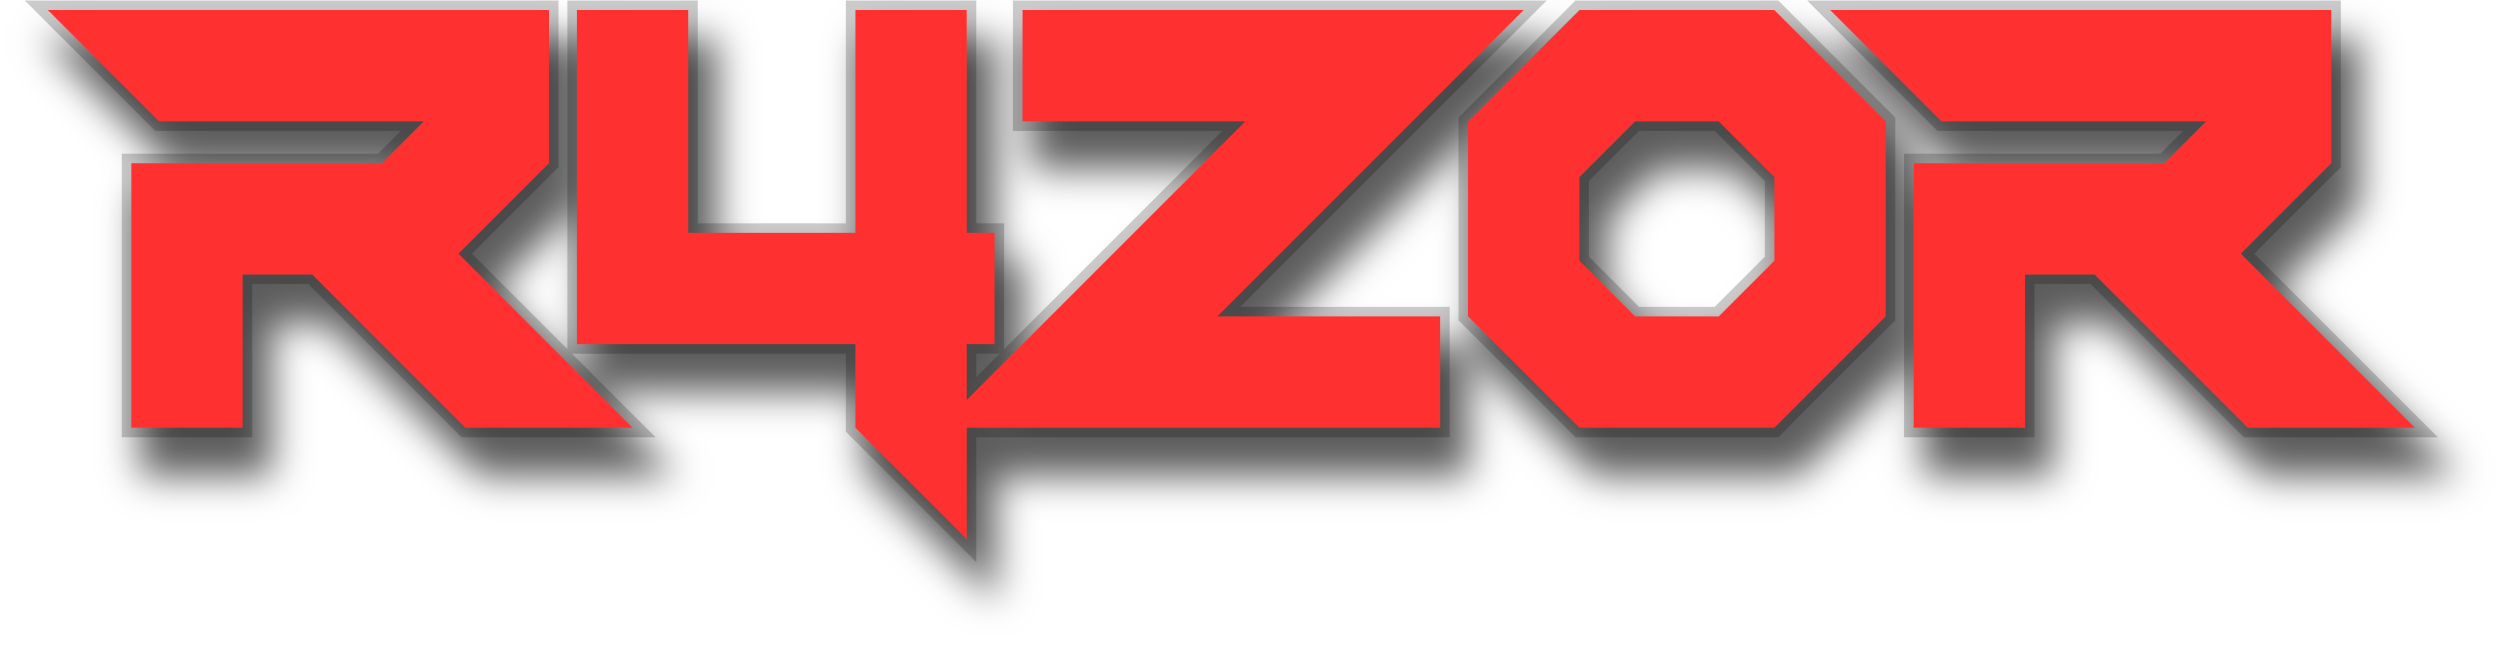
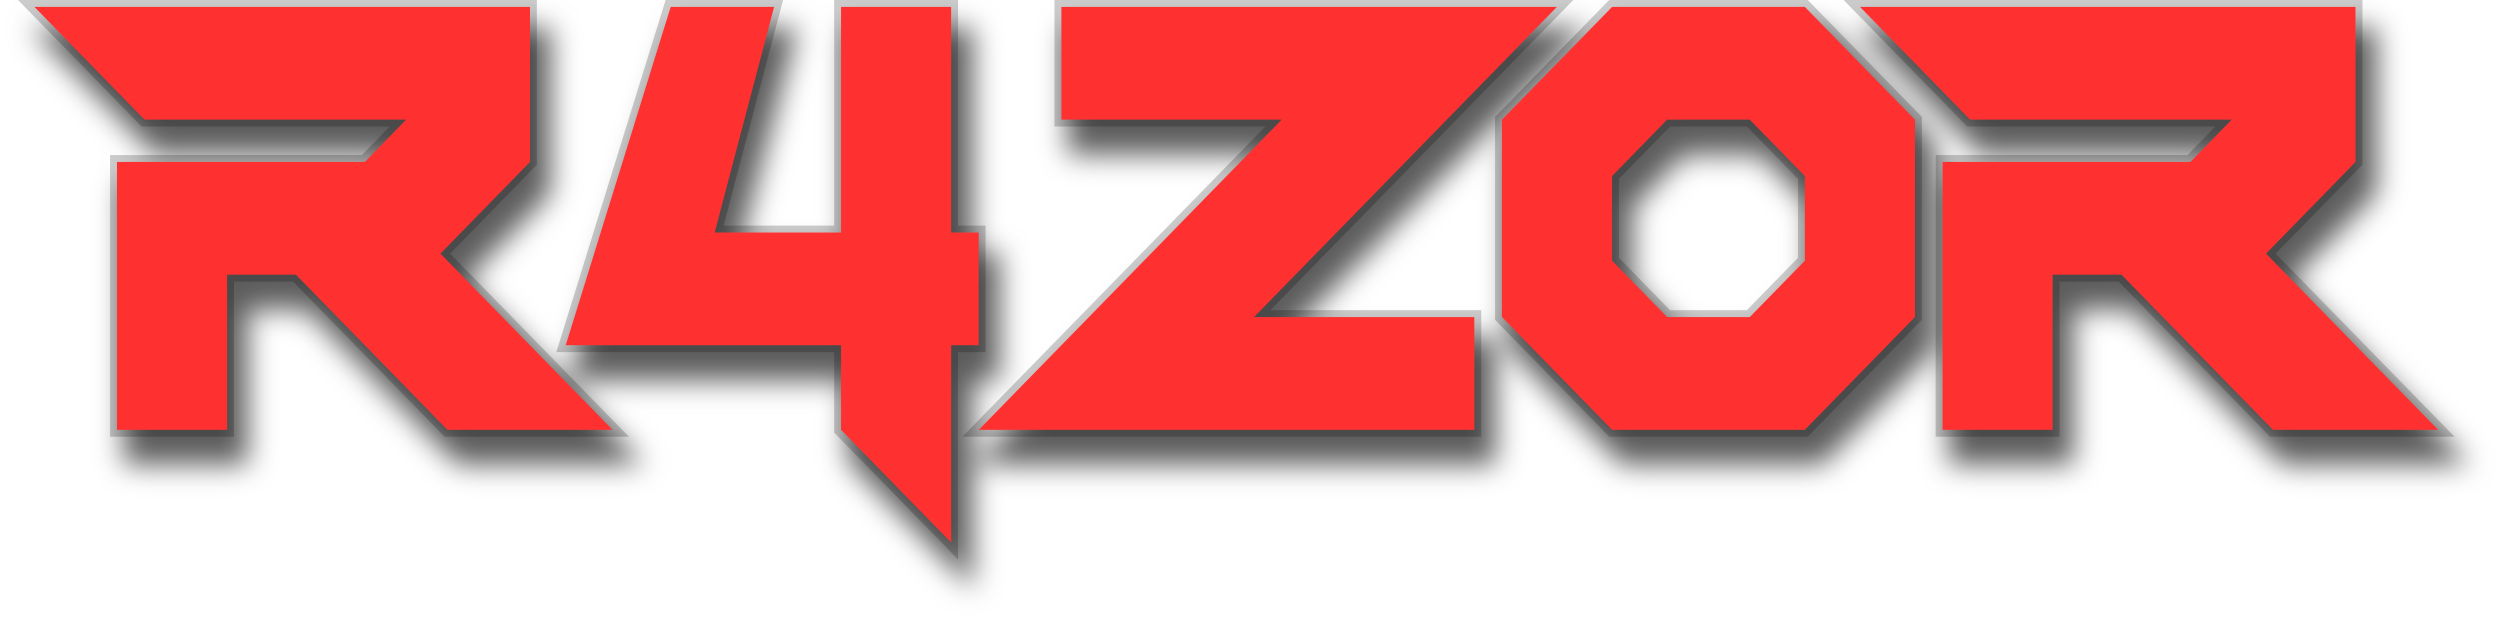
- <svg xmlns="http://www.w3.org/2000/svg" width="263" height="68" viewBox="0 0 263 68" fill="none">
+ <svg xmlns="http://www.w3.org/2000/svg" width="364" height="90" viewBox="0 0 364 90" fill="none">
  <g filter="url(#filter0_d)">
-     <path d="M40.18 17.168L44.574 12.773H16.742L5.023 1.055H57.758V17.168L48.236 26.689L66.547 45H48.969L32.855 28.887H25.531V45H13.812V17.168H40.18Z" fill="#FE3030" />
-     <path d="M60.688 1.055H72.406V24.492H89.984V1.055H101.703V24.492H104.633V36.211H101.703V56.719L89.984 45V36.211H60.688V1.055Z" fill="#FE3030" />
-     <path d="M128.07 33.281H151.508V45H98.773L131 12.773H107.562V1.055H160.297L128.07 33.281Z" fill="#FE3030" />
-     <path d="M154.438 33.281V12.773L166.156 1.055H186.664L198.383 12.773V33.281L186.664 45H166.156L154.438 33.281ZM166.156 18.633V27.422L172.016 33.281H180.805L186.664 27.422V18.633L180.805 12.773H172.016L166.156 18.633Z" fill="#FE3030" />
-     <path d="M227.68 17.168L232.074 12.773H204.242L192.523 1.055H245.258V17.168L235.736 26.689L254.047 45H236.469L220.355 28.887H213.031V45H201.312V17.168H227.68Z" fill="#FE3030" />
-     <path d="M48.943 26.689L58.111 17.521L58.258 17.375V17.168V1.055V0.555H57.758H5.023H3.816L4.67 1.408L16.389 13.127L16.535 13.273H16.742H43.367L39.973 16.668H13.812H13.312V17.168V45V45.5H13.812H25.531H26.031V45V29.387H32.648L48.615 45.354L48.762 45.5H48.969H66.547H67.754L66.9 44.646L48.943 26.689ZM60.688 0.555H60.188V1.055V36.211V36.711H60.688H89.484V45V45.207L89.631 45.354L101.35 57.072L102.203 57.926V56.719V45.5H151.508H152.008V45V33.281V32.781H151.508H129.277L160.65 1.408L161.504 0.555H160.297H107.562H107.062V1.055V12.773V13.273H107.562H129.793L102.203 40.863V36.711H104.633H105.133V36.211V24.492V23.992H104.633H102.203V1.055V0.555H101.703H89.984H89.484V1.055V23.992H72.906V1.055V0.555H72.406H60.688ZM153.938 33.281V33.488L154.084 33.635L165.803 45.354L165.949 45.5H166.156H186.664H186.871L187.018 45.354L198.736 33.635L198.883 33.488V33.281V12.773V12.566L198.736 12.42L187.018 0.701L186.871 0.555H186.664H166.156H165.949L165.803 0.701L154.084 12.42L153.938 12.566V12.773V33.281ZM213.531 45V29.387H220.148L236.115 45.354L236.262 45.5H236.469H254.047H255.254L254.4 44.646L236.443 26.689L245.611 17.521L245.758 17.375V17.168V1.055V0.555H245.258H192.523H191.316L192.17 1.408L203.889 13.127L204.035 13.273H204.242H230.867L227.473 16.668H201.312H200.812V17.168V45V45.5H201.312H213.031H213.531V45ZM172.223 32.781L166.656 27.215V18.84L172.223 13.273H180.598L186.164 18.84V27.215L180.598 32.781H172.223Z" stroke="black" stroke-opacity="0.2" />
+     <path d="M53.113 23.581L59.127 17.422H21.038L5 1H77.169V23.581L64.138 36.924L89.197 62.584H65.141L43.089 40.003H33.066V62.584H17.028V23.581H53.113Z" fill="#FE3030" />
+     <path d="M97.648 1H112.718L104.064 33.845H122.456V1H138.493V33.845H142.503V50.267H138.493V79.006L122.456 62.584V50.267H82.362L97.648 1Z" fill="#FE3030" />
+     <path d="M182.597 46.161H214.672V62.584H142.503L186.606 17.422H154.531V1H226.7L182.597 46.161Z" fill="#FE3030" />
+     <path d="M218.681 46.161V17.422L234.719 1H262.784L278.822 17.422V46.161L262.784 62.584H234.719L218.681 46.161ZM234.719 25.633V37.95L242.737 46.161H254.765L262.784 37.95V25.633L254.765 17.422H242.737L234.719 25.633Z" fill="#FE3030" />
+     <path d="M318.915 23.581L324.93 17.422H286.841L270.803 1H342.972V23.581L329.941 36.924L355 62.584H330.944L308.892 40.003H298.869V62.584H282.831V23.581H318.915Z" fill="#FE3030" />
+     <path d="M64.837 36.924L77.527 23.93L77.669 23.784V23.581V1V0.5H77.169H5H3.813L4.642 1.349L20.68 17.772L20.827 17.922H21.038H57.94L52.902 23.081H17.028H16.528V23.581V62.584V63.084H17.028H33.066H33.566V62.584V40.503H42.879L64.783 62.933L64.93 63.084H65.141H89.197H90.384L89.555 62.234L64.837 36.924ZM97.648 0.5H97.28L97.171 0.852L81.884 50.119L81.683 50.767H82.362H121.956V62.584V62.787L122.098 62.933L138.136 79.355L138.993 80.234V79.006V50.767H142.503H143.003V50.267V33.845V33.345H142.503H138.993V1V0.5H138.493H122.456H121.956V1V33.345H104.713L113.202 1.127L113.367 0.5H112.718H97.648ZM185.419 17.922L142.145 62.234L141.316 63.084H142.503H214.672H215.172V62.584V46.161V45.661H214.672H183.784L227.057 1.349L227.887 0.5H226.7H154.531H154.031V1V17.422V17.922H154.531H185.419ZM218.181 46.161V46.365L218.323 46.511L234.361 62.933L234.508 63.084H234.719H262.784H262.995L263.142 62.933L279.179 46.511L279.322 46.365V46.161V17.422V17.219L279.179 17.073L263.142 0.651L262.995 0.5H262.784H234.719H234.508L234.361 0.651L218.323 17.073L218.181 17.219V17.422V46.161ZM299.369 62.584V40.503H308.681L330.586 62.933L330.733 63.084H330.944H355H356.187L355.358 62.234L330.64 36.924L343.33 23.93L343.472 23.784V23.581V1V0.5H342.972H270.803H269.616L270.445 1.349L286.483 17.772L286.63 17.922H286.841H323.742L318.705 23.081H282.831H282.331V23.581V62.584V63.084H282.831H298.869H299.369V62.584ZM242.948 45.661L235.219 37.746V25.837L242.948 17.922H254.555L262.284 25.837V37.746L254.555 45.661H242.948Z" stroke="black" stroke-opacity="0.2" />
  </g>
  <defs>
-     <filter id="filter0_d" x="0.609" y="0.055" width="261.852" height="67.078" filterUnits="userSpaceOnUse" color-interpolation-filters="sRGB">
+     <filter id="filter0_d" x="0.625" y="0" width="362.749" height="89.461" filterUnits="userSpaceOnUse" color-interpolation-filters="sRGB">
      <feFlood flood-opacity="0" result="BackgroundImageFix" />
      <feColorMatrix in="SourceAlpha" type="matrix" values="0 0 0 0 0 0 0 0 0 0 0 0 0 0 0 0 0 0 127 0" />
      <feOffset dx="2" dy="4" />
      <feGaussianBlur stdDeviation="2" />
      <feColorMatrix type="matrix" values="0 0 0 0 0 0 0 0 0 0 0 0 0 0 0 0 0 0 0.64 0" />
      <feBlend mode="normal" in2="BackgroundImageFix" result="effect1_dropShadow" />
      <feBlend mode="normal" in="SourceGraphic" in2="effect1_dropShadow" result="shape" />
    </filter>
  </defs>
</svg>
